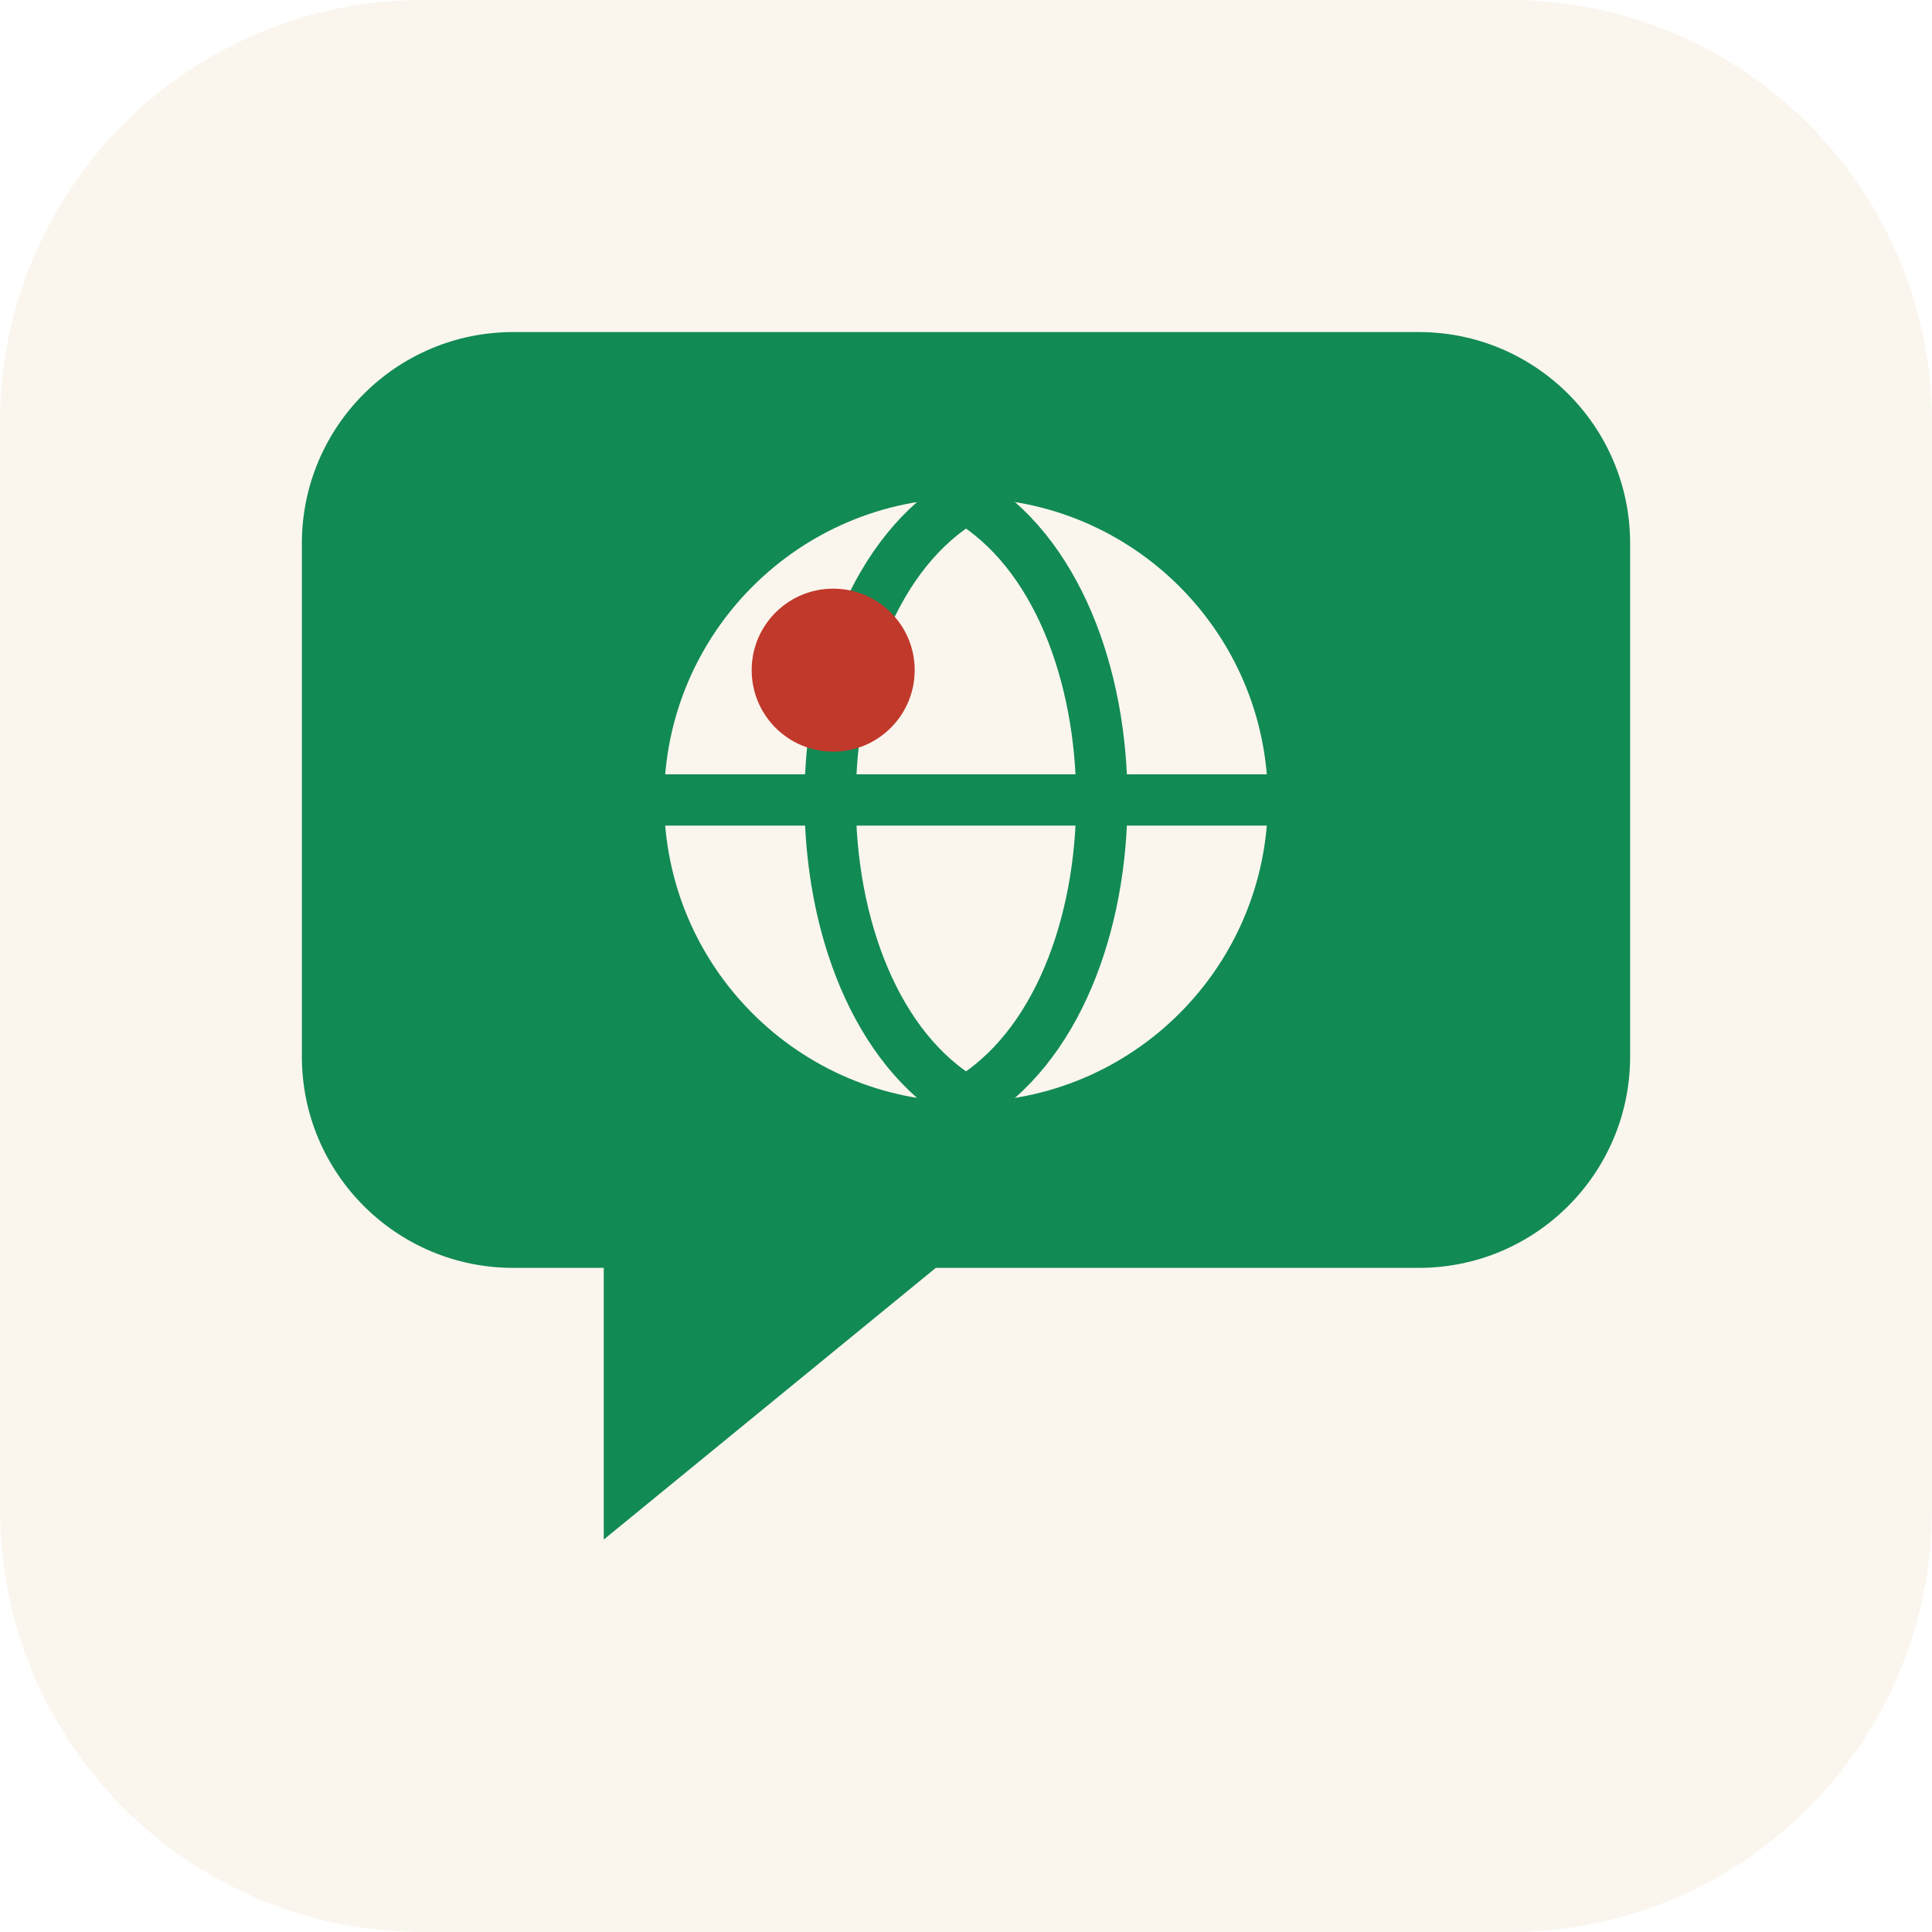
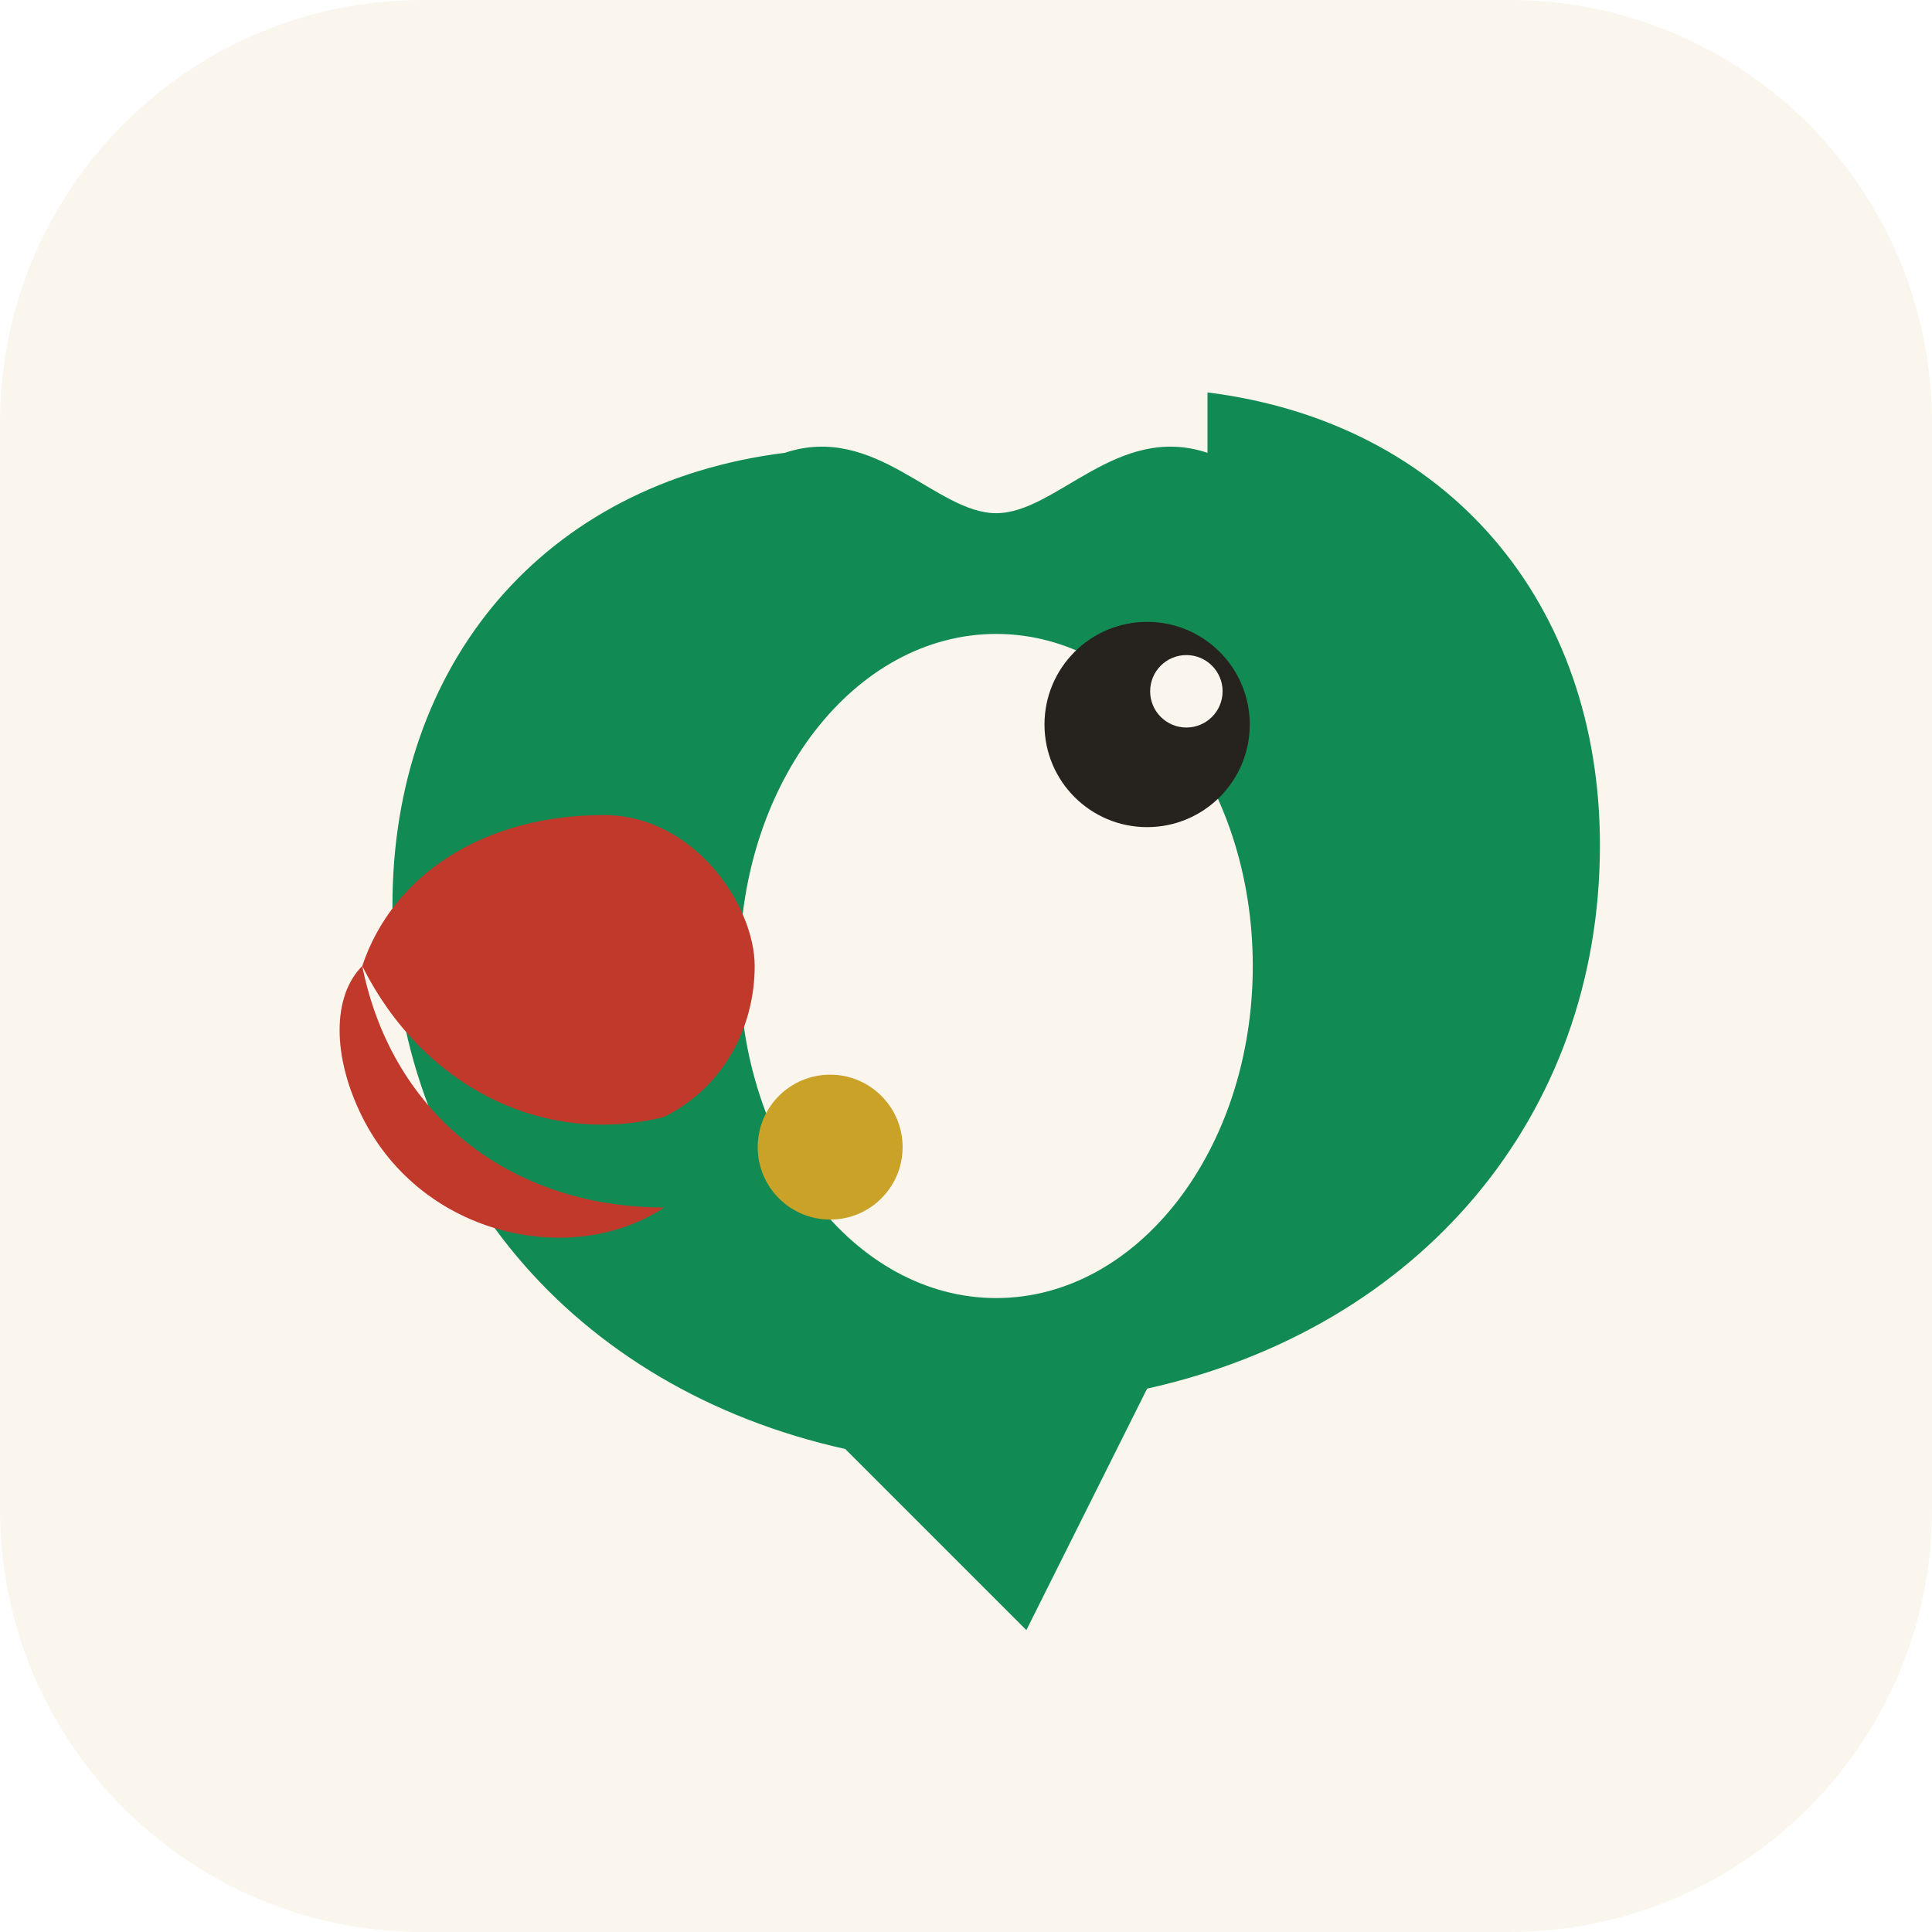
<svg xmlns="http://www.w3.org/2000/svg" viewBox="0 0 64 64">
  <rect width="64" height="64" rx="14" fill="#faf6ee" />
-   <path d="M17 11h30a7 7 0 0 1 7 7v17a7 7 0 0 1-7 7H31l-11 9v-9h-3a7 7 0 0 1-7-7V18a7 7 0 0 1 7-7z" fill="#128a54" />
-   <circle cx="32" cy="26.5" r="10" fill="#faf6ee" />
-   <path d="M32 16.5C38 20 38 33 32 36.5M32 16.5C26 20 26 33 32 36.5M22 26.5h20" stroke="#128a54" stroke-width="1.7" fill="none" stroke-linecap="round" />
-   <circle cx="27.6" cy="22.2" r="2.7" fill="#c0392b" />
+   <path d="M40 13c8 1 13 7 13 15 0 9-6 16-15 18l-4 8-6-6c-9-2-15-9-15-18 0-8 5-14 13-15 3-1 5 2 7 2s4-3 7-2z" fill="#128a54" />
+   <ellipse cx="33" cy="32" rx="8.5" ry="11" fill="#faf6ee" />
+   <path d="M20 27c-4 0-7 2-8 5 2 4 6 6 10 5 2-1 3-3 3-5s-2-5-5-5z" fill="#c0392b" />
+   <path d="M12 32c1 5 5 8 10 8-3 2-8 1-10-3-1-2-1-4 0-5z" fill="#c0392b" />
+   <circle cx="38" cy="24" r="3.4" fill="#26221e" />
+   <circle cx="39.3" cy="22.9" r="1.2" fill="#faf6ee" />
+   <circle cx="27.5" cy="38" r="2.4" fill="#c9a227" />
</svg>
